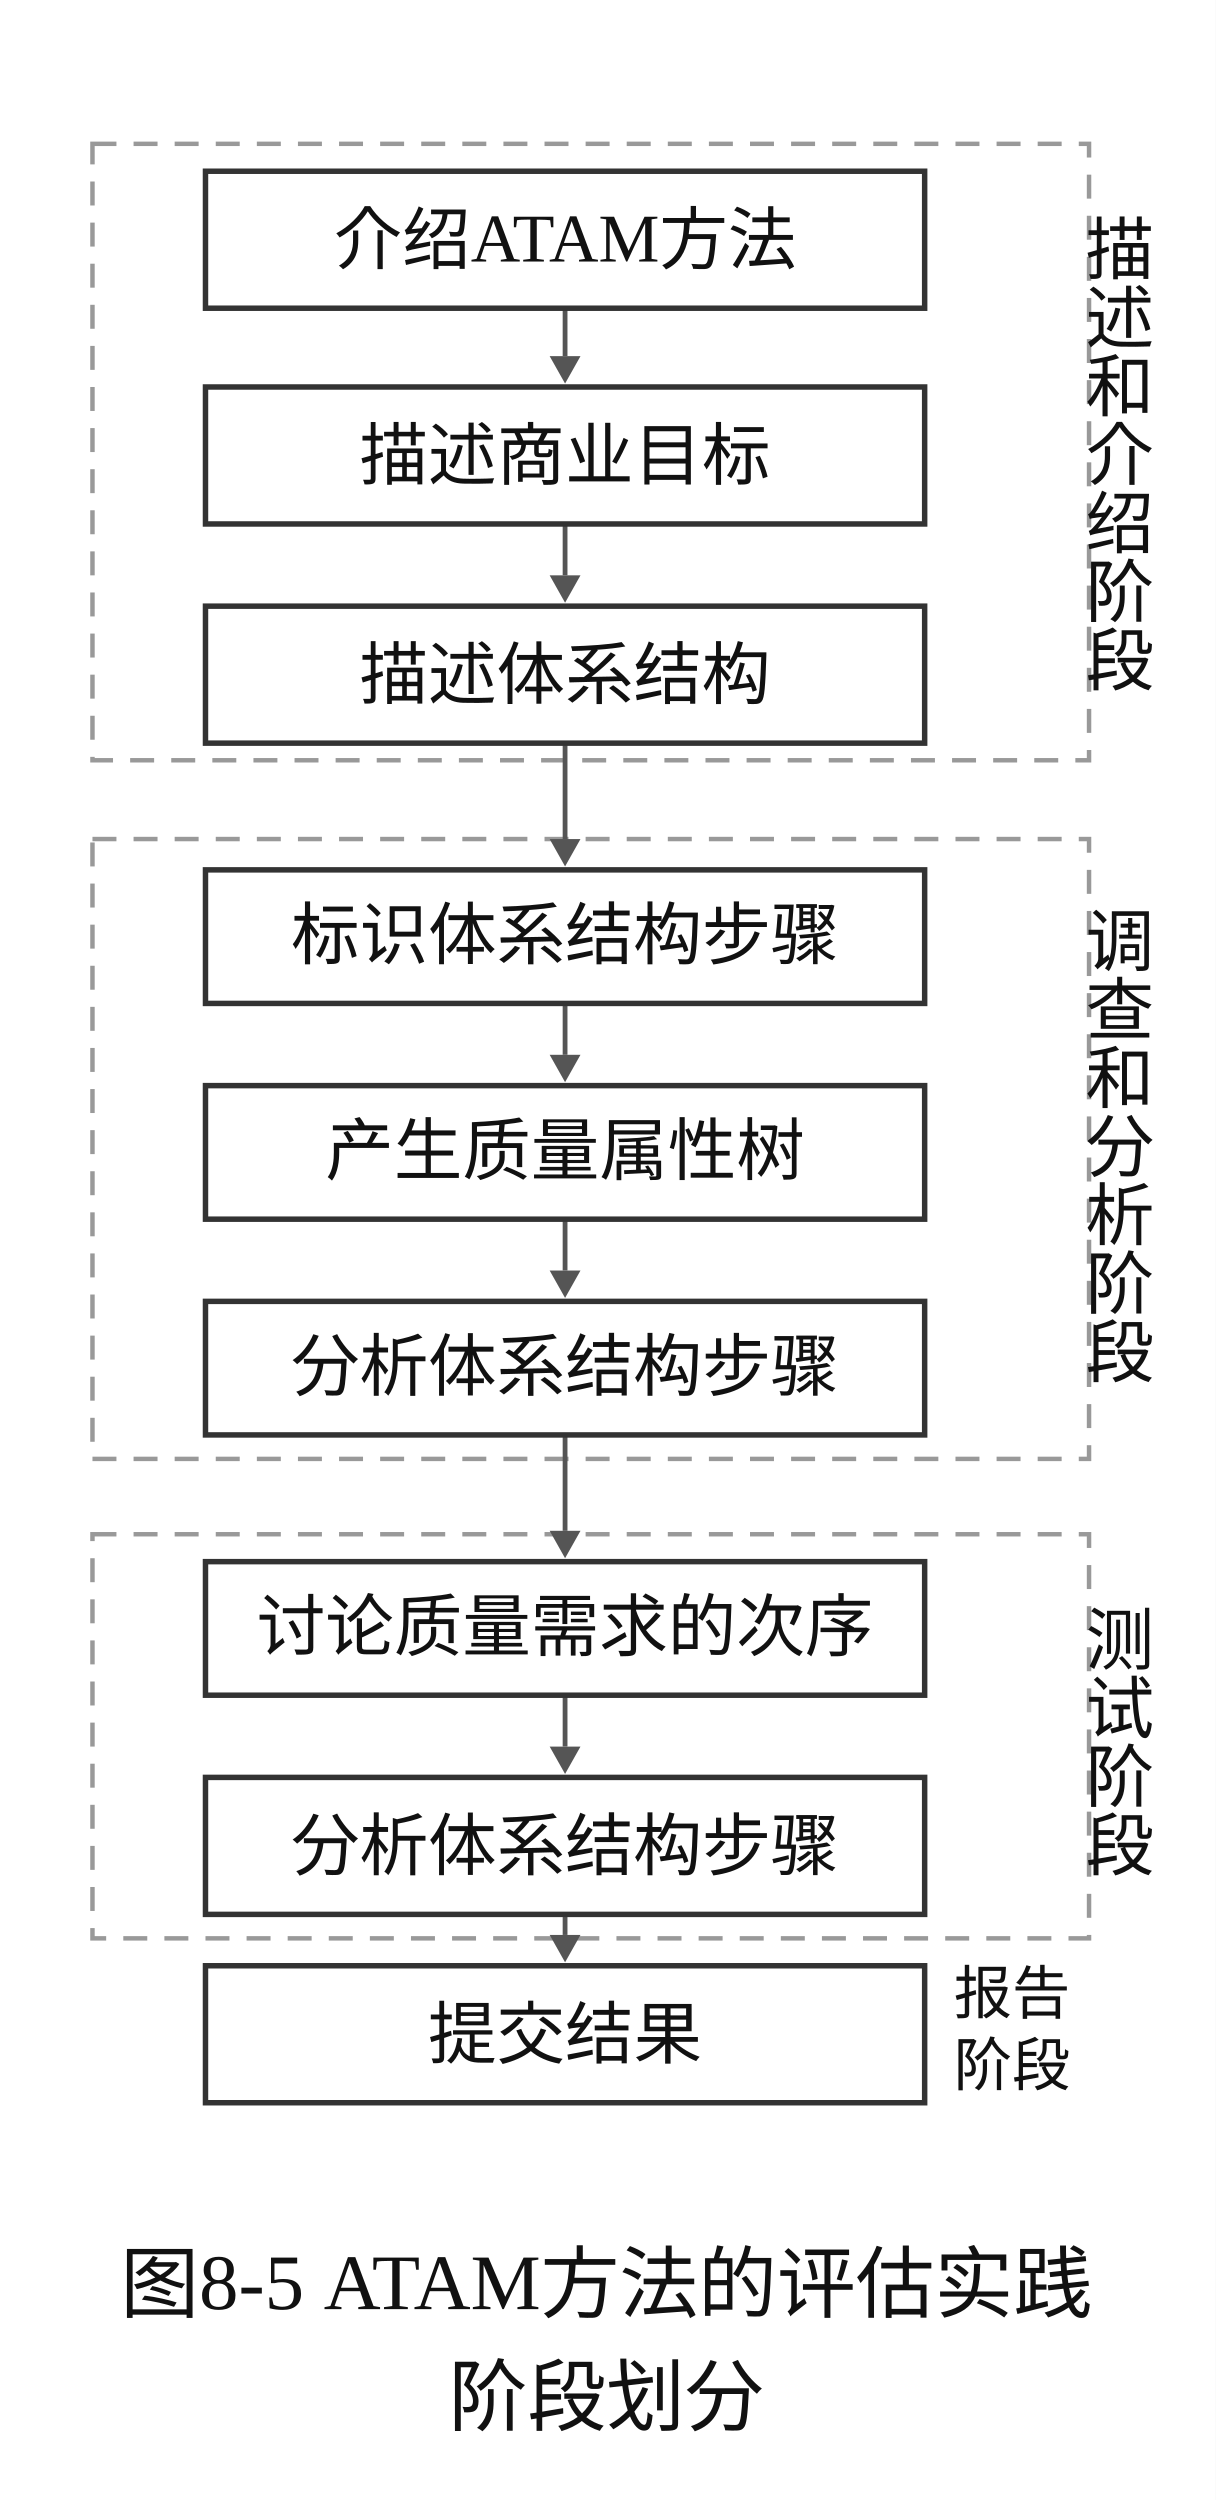
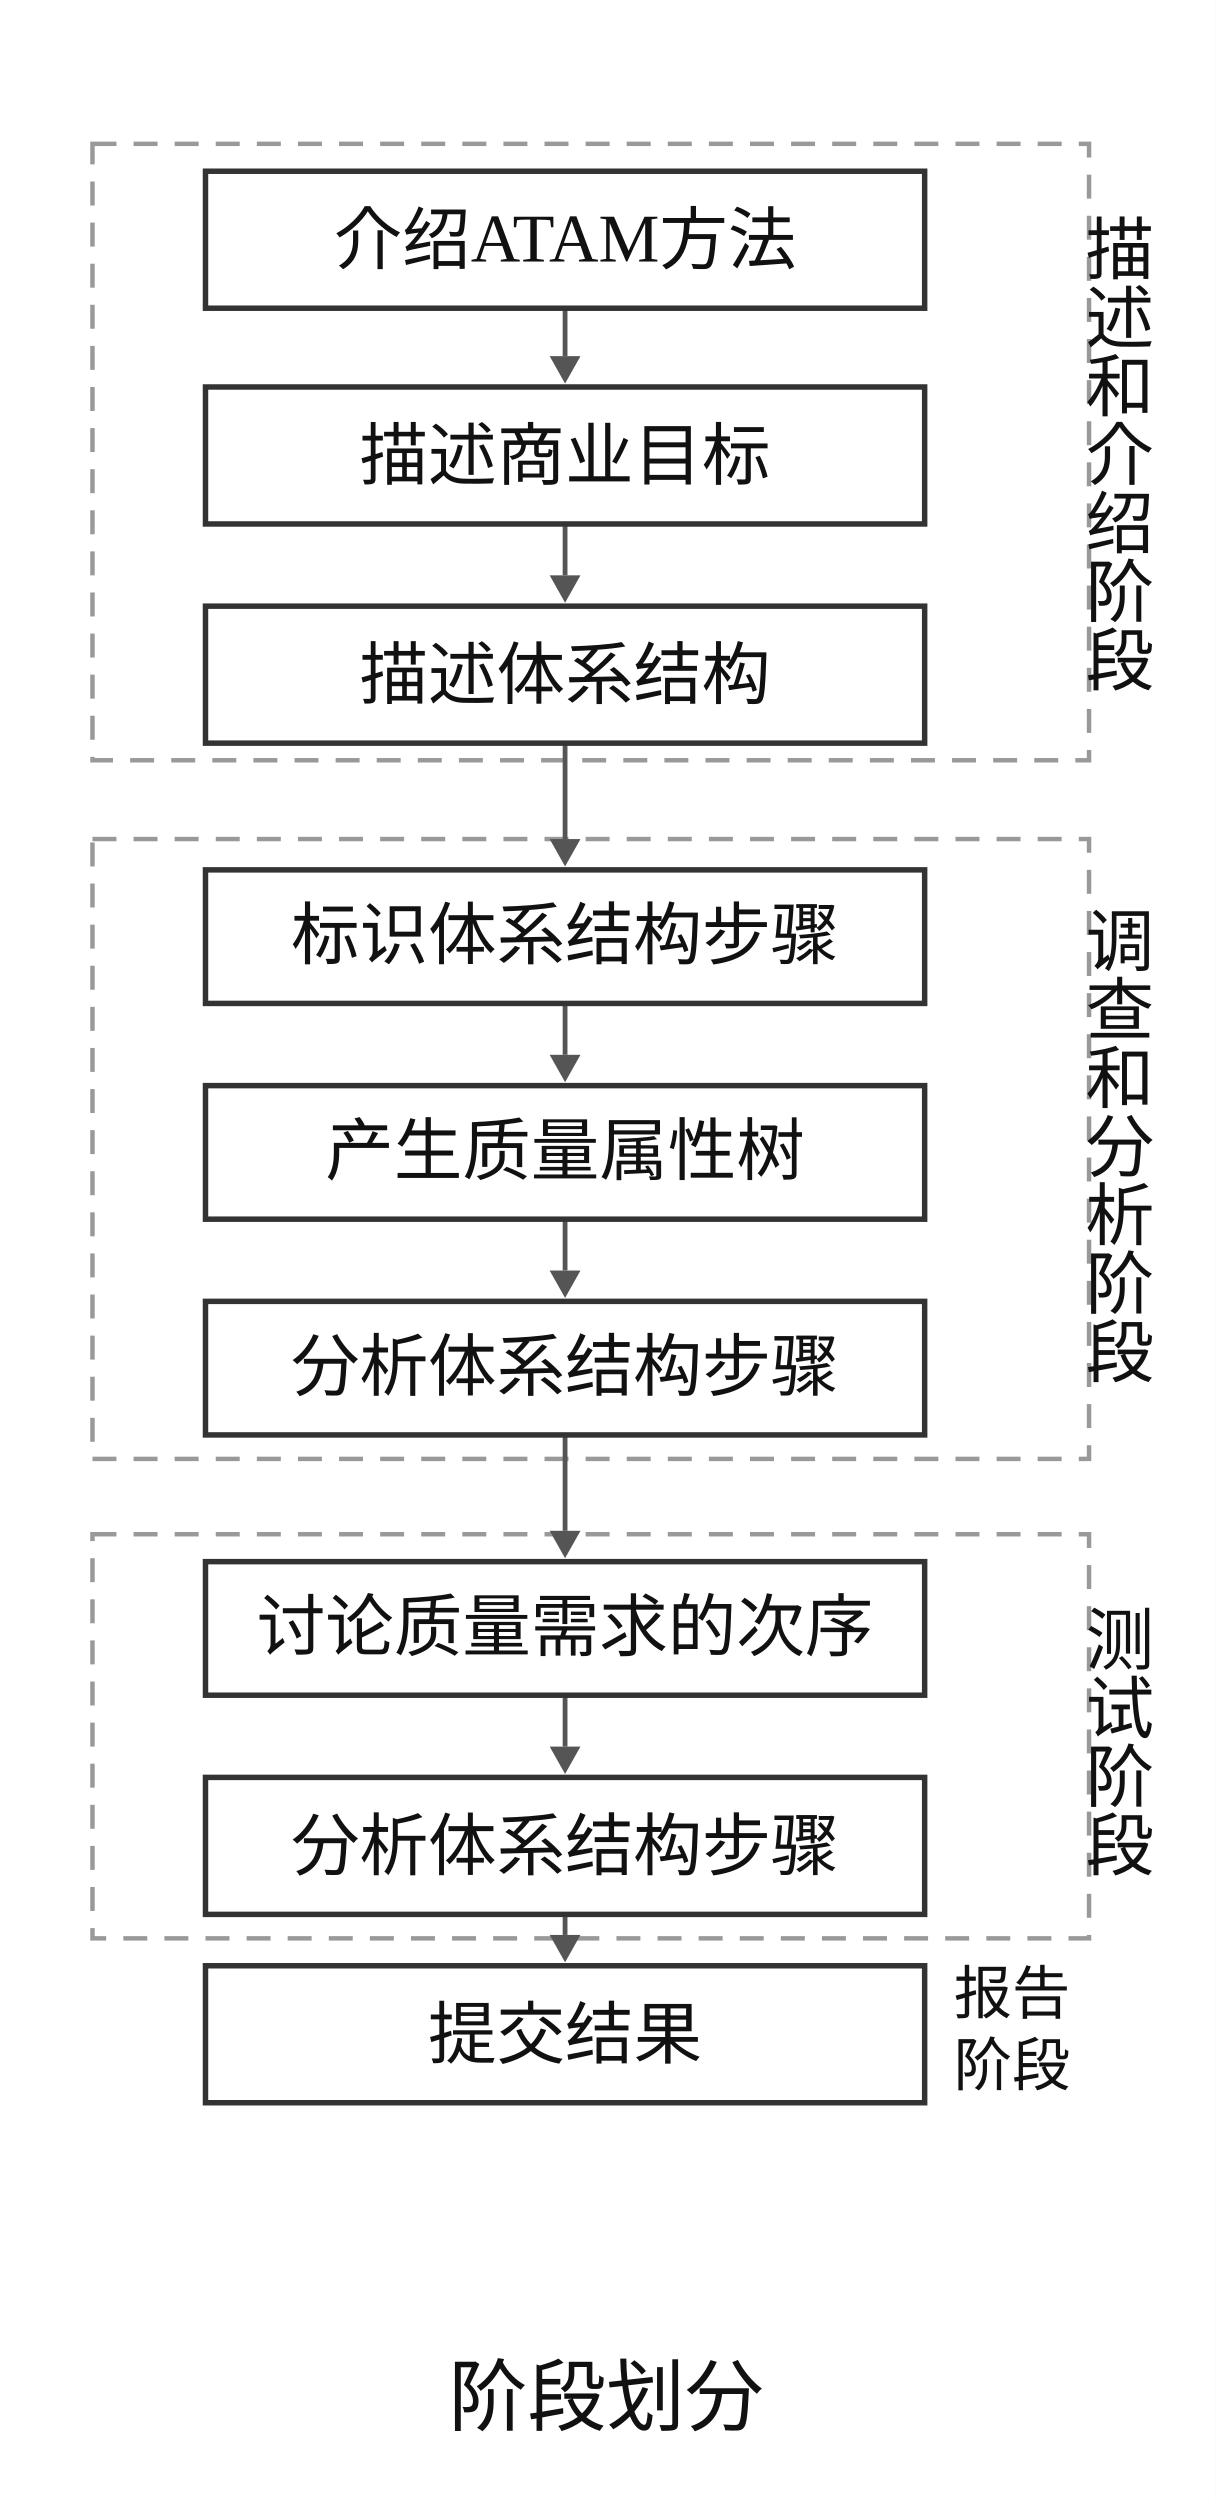
<svg xmlns="http://www.w3.org/2000/svg" width="710" height="1460" viewBox="0 0 355 730">
  <rect x="0" y="0" width="355" height="730" fill="#ffffff" />
  <g fill="none" stroke="#999" stroke-width="1.3" stroke-dasharray="7 5">
    <rect x="27" y="42" width="291" height="180" />
    <rect x="27" y="245" width="291" height="181" />
    <rect x="27" y="448" width="291" height="118" />
  </g>
  <g stroke="#555" stroke-width="1.4" fill="none">
    <line x1="165" y1="90" x2="165" y2="104" />
    <line x1="165" y1="153" x2="165" y2="168" />
    <line x1="165" y1="217" x2="165" y2="245" />
    <line x1="165" y1="293" x2="165" y2="308" />
    <line x1="165" y1="356" x2="165" y2="371" />
    <line x1="165" y1="419" x2="165" y2="447" />
    <line x1="165" y1="495" x2="165" y2="510" />
    <line x1="165" y1="559" x2="165" y2="565" />
  </g>
  <g fill="#555">
    <polygon points="160.5,104 169.5,104 165,112" />
    <polygon points="160.5,168 169.5,168 165,176" />
    <polygon points="160.5,245 169.5,245 165,253" />
    <polygon points="160.5,308 169.5,308 165,316" />
    <polygon points="160.5,371 169.5,371 165,379" />
    <polygon points="160.5,447 169.5,447 165,455" />
    <polygon points="160.5,510 169.5,510 165,518" />
    <polygon points="160.5,565 169.5,565 165,573" />
  </g>
  <g fill="#ffffff" stroke="#333" stroke-width="1.6">
    <rect x="60" y="50" width="210" height="40" />
    <rect x="60" y="113" width="210" height="40" />
    <rect x="60" y="177" width="210" height="40" />
    <rect x="60" y="254" width="210" height="39" />
    <rect x="60" y="317" width="210" height="39" />
    <rect x="60" y="380" width="210" height="39" />
    <rect x="60" y="456" width="210" height="39" />
    <rect x="60" y="519" width="210" height="40" />
    <rect x="60" y="574" width="210" height="40" />
  </g>
  <g font-family="Liberation Serif, WenQuanYi Zen Hei, DejaVu Serif, serif" font-size="20" fill="#111" text-anchor="middle">
    <text x="165" y="77">介绍ATAM方法</text>
    <text x="165" y="140">描述商业目标</text>
    <text x="165" y="204">描述体系结构</text>
    <text x="165" y="280">标识体系结构步骤</text>
    <text x="165" y="343">产生质量属性树</text>
    <text x="165" y="406">分析体系结构步骤</text>
    <text x="165" y="482">讨论质量需求的次序</text>
    <text x="165" y="546">分析体系结构步骤</text>
    <text x="165" y="601">提交结果</text>
  </g>
  <g font-family="Liberation Serif, WenQuanYi Zen Hei, DejaVu Serif, serif" font-size="20" fill="#111" text-anchor="middle">
    <text x="327" y="80">描</text>
    <text x="327" y="100">述</text>
    <text x="327" y="120">和</text>
    <text x="327" y="140">介</text>
    <text x="327" y="160">绍</text>
    <text x="327" y="180">阶</text>
    <text x="327" y="200">段</text>
    <text x="327" y="282">调</text>
    <text x="327" y="302">查</text>
    <text x="327" y="322">和</text>
    <text x="327" y="342">分</text>
    <text x="327" y="362">析</text>
    <text x="327" y="382">阶</text>
    <text x="327" y="402">段</text>
    <text x="327" y="486">测</text>
    <text x="327" y="506">试</text>
    <text x="327" y="526">阶</text>
    <text x="327" y="546">段</text>
    <text x="287" y="588" font-size="17">报</text>
    <text x="304" y="588" font-size="17">告</text>
    <text x="287" y="609" font-size="17">阶</text>
    <text x="304" y="609" font-size="17">段</text>
  </g>
  <g font-family="Liberation Serif, WenQuanYi Zen Hei, DejaVu Serif, serif" font-size="23" fill="#111" text-anchor="middle">
-     <text x="177" y="675">图8-5 ATAM方法的评估实践</text>
    <text x="177" y="708">阶段划分</text>
  </g>
</svg>
